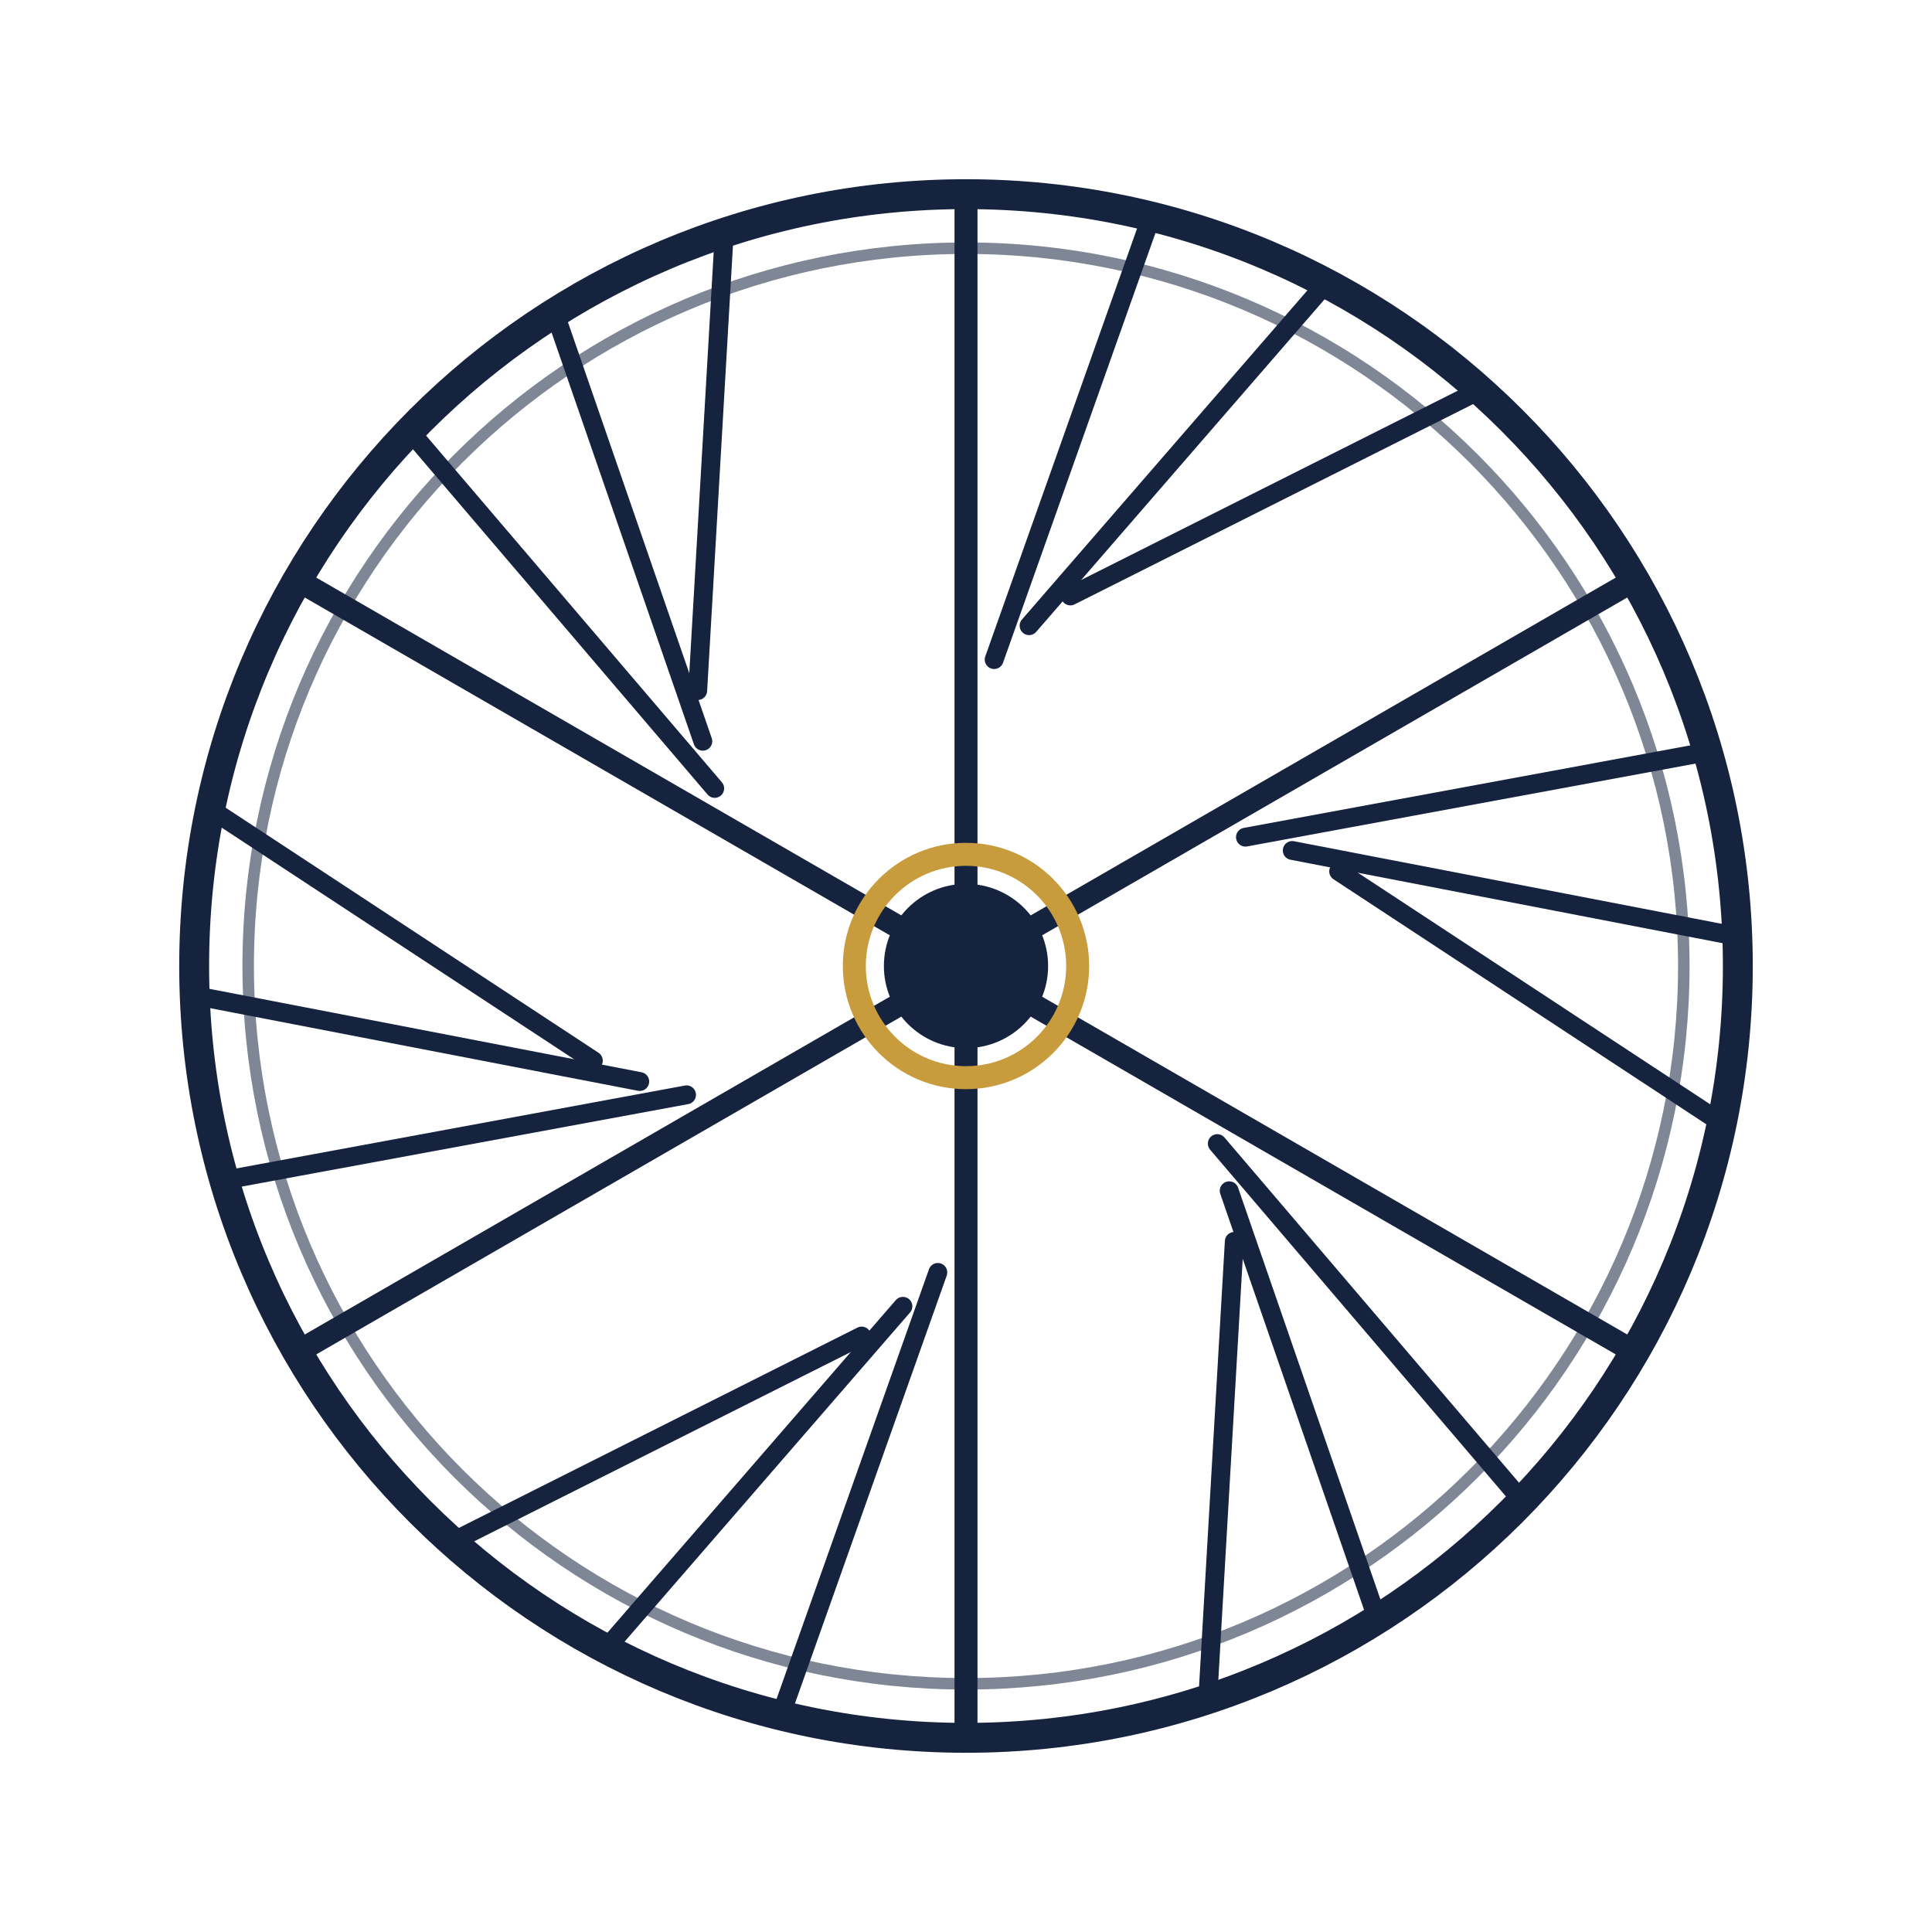
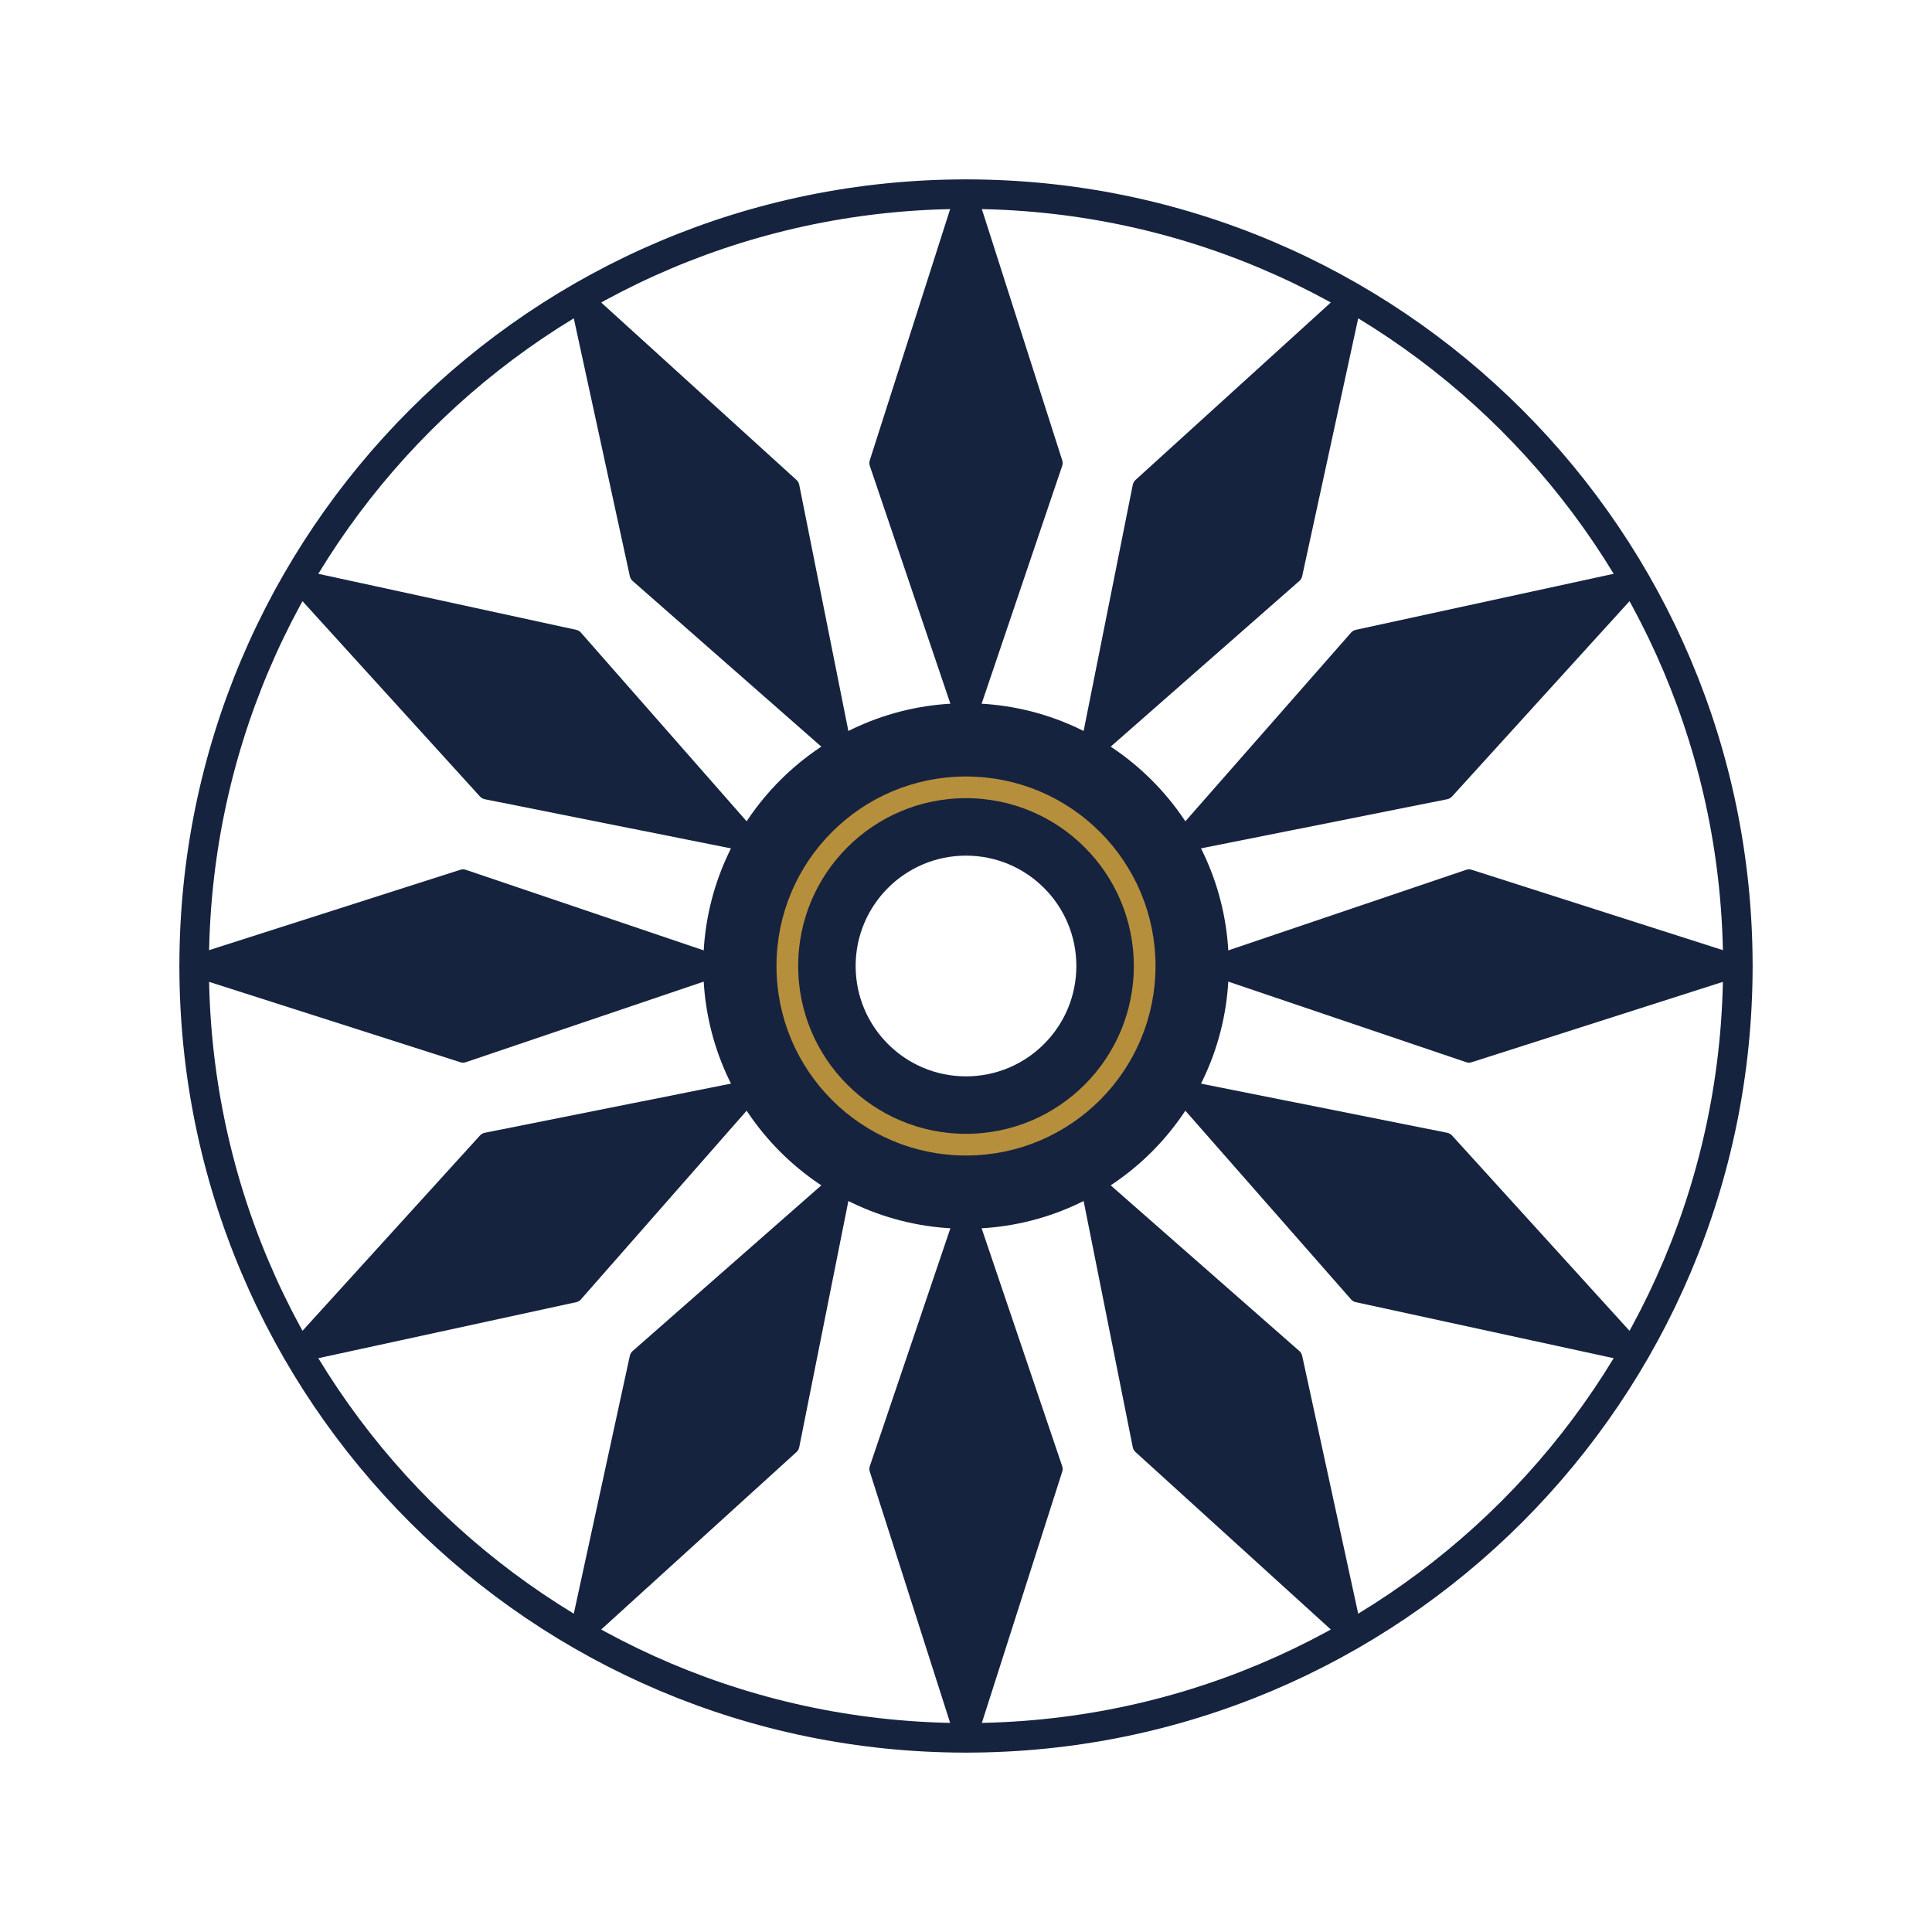
<svg xmlns="http://www.w3.org/2000/svg" width="400" height="400" viewBox="0 0 400 400">
  <rect x="0" y="0" width="400" height="400" fill="#FFFFFF" />
  <g transform="translate(30,30)">
-     <circle cx="170" cy="170" r="159.8" fill="#FFFFFF" stroke="#16233F" stroke-width="6.188" />
-     <circle cx="170" cy="170" r="148.614" fill="none" stroke="#16233F" stroke-width="2.38" opacity="0.55" />
-     <line x1="170" y1="154.7" x2="170" y2="12.597" stroke="#16233F" stroke-width="4.76" stroke-linecap="round" />
-     <line x1="175.829" y1="106.56" x2="207.546" y2="17.141" stroke="#16233F" stroke-width="3.903" stroke-linecap="round" />
-     <line x1="183.058" y1="99.545" x2="242.924" y2="30.509" stroke="#16233F" stroke-width="3.903" stroke-linecap="round" />
-     <line x1="191.607" y1="93.386" x2="274.092" y2="51.93" stroke="#16233F" stroke-width="3.903" stroke-linecap="round" />
-     <line x1="183.25" y1="162.35" x2="306.315" y2="91.299" stroke="#16233F" stroke-width="4.76" stroke-linecap="round" />
-     <line x1="227.856" y1="143.328" x2="321.153" y2="126.086" stroke="#16233F" stroke-width="3.903" stroke-linecap="round" />
-     <line x1="237.545" y1="146.081" x2="327.265" y2="163.409" stroke="#16233F" stroke-width="3.903" stroke-linecap="round" />
-     <line x1="247.153" y1="150.406" x2="324.298" y2="201.112" stroke="#16233F" stroke-width="3.903" stroke-linecap="round" />
-     <line x1="183.25" y1="177.65" x2="306.315" y2="248.701" stroke="#16233F" stroke-width="4.76" stroke-linecap="round" />
-     <line x1="222.026" y1="206.768" x2="283.607" y2="278.945" stroke="#16233F" stroke-width="3.903" stroke-linecap="round" />
-     <line x1="224.487" y1="216.536" x2="254.341" y2="302.9" stroke="#16233F" stroke-width="3.903" stroke-linecap="round" />
-     <line x1="225.546" y1="227.019" x2="220.205" y2="319.182" stroke="#16233F" stroke-width="3.903" stroke-linecap="round" />
-     <line x1="170" y1="185.3" x2="170" y2="327.403" stroke="#16233F" stroke-width="4.76" stroke-linecap="round" />
-     <line x1="164.171" y1="233.44" x2="132.454" y2="322.859" stroke="#16233F" stroke-width="3.903" stroke-linecap="round" />
-     <line x1="156.942" y1="240.455" x2="97.076" y2="309.491" stroke="#16233F" stroke-width="3.903" stroke-linecap="round" />
-     <line x1="148.393" y1="246.614" x2="65.908" y2="288.07" stroke="#16233F" stroke-width="3.903" stroke-linecap="round" />
-     <line x1="156.75" y1="177.65" x2="33.685" y2="248.701" stroke="#16233F" stroke-width="4.76" stroke-linecap="round" />
-     <line x1="112.144" y1="196.672" x2="18.847" y2="213.914" stroke="#16233F" stroke-width="3.903" stroke-linecap="round" />
-     <line x1="102.455" y1="193.919" x2="12.735" y2="176.591" stroke="#16233F" stroke-width="3.903" stroke-linecap="round" />
-     <line x1="92.847" y1="189.594" x2="15.702" y2="138.888" stroke="#16233F" stroke-width="3.903" stroke-linecap="round" />
-     <line x1="156.75" y1="162.35" x2="33.685" y2="91.298" stroke="#16233F" stroke-width="4.76" stroke-linecap="round" />
-     <line x1="117.974" y1="133.232" x2="56.393" y2="61.055" stroke="#16233F" stroke-width="3.903" stroke-linecap="round" />
-     <line x1="115.513" y1="123.464" x2="85.659" y2="37.1" stroke="#16233F" stroke-width="3.903" stroke-linecap="round" />
-     <line x1="114.454" y1="112.981" x2="119.795" y2="20.818" stroke="#16233F" stroke-width="3.903" stroke-linecap="round" />
-     <circle cx="170" cy="170" r="17" fill="#16233F" />
-     <circle cx="170" cy="170" r="23.12" fill="none" stroke="#C89B3C" stroke-width="4.76" />
+     <g>
+       <circle cx="170" cy="170" r="159.8" fill="none" stroke="#16233F" stroke-width="6.12" />
+       <polygon points="170,9.058 188.174,65.865 170,119.524 151.826,65.865" fill="#16233F" stroke="#16233F" stroke-width="3.672" stroke-linejoin="round" />
+       <polygon points="250.471,30.62 237.807,88.904 195.238,126.286 206.328,70.729" fill="#16233F" stroke="#16233F" stroke-width="3.672" stroke-linejoin="round" />
+       <polygon points="309.38,89.529 269.271,133.672 213.714,144.762 251.096,102.193" fill="#16233F" stroke="#16233F" stroke-width="3.672" stroke-linejoin="round" />
+       <polygon points="330.942,170 274.135,188.174 220.476,170 274.135,151.826" fill="#16233F" stroke="#16233F" stroke-width="3.672" stroke-linejoin="round" />
+       <polygon points="309.38,250.471 251.096,237.807 213.714,195.238 269.271,206.328" fill="#16233F" stroke="#16233F" stroke-width="3.672" stroke-linejoin="round" />
+       <polygon points="250.471,309.38 206.328,269.271 195.238,213.714 237.807,251.096" fill="#16233F" stroke="#16233F" stroke-width="3.672" stroke-linejoin="round" />
+       <polygon points="170,330.942 151.826,274.135 170,220.476 188.174,274.135" fill="#16233F" stroke="#16233F" stroke-width="3.672" stroke-linejoin="round" />
+       <polygon points="89.529,309.38 102.193,251.096 144.762,213.714 133.672,269.271" fill="#16233F" stroke="#16233F" stroke-width="3.672" stroke-linejoin="round" />
+       <polygon points="30.62,250.471 70.729,206.328 126.286,195.238 88.904,237.807" fill="#16233F" stroke="#16233F" stroke-width="3.672" stroke-linejoin="round" />
+       <polygon points="9.058,170 65.865,151.826 119.524,170 65.865,188.174" fill="#16233F" stroke="#16233F" stroke-width="3.672" stroke-linejoin="round" />
+       <polygon points="30.62,89.529 88.904,102.193 126.286,144.762 70.729,133.672" fill="#16233F" stroke="#16233F" stroke-width="3.672" stroke-linejoin="round" />
+       <polygon points="89.529,30.62 133.672,70.729 144.762,126.286 102.193,88.904" fill="#16233F" stroke="#16233F" stroke-width="3.672" stroke-linejoin="round" />
+       <circle cx="170" cy="170" r="54.4" fill="#16233F" />
+       <circle cx="170" cy="170" r="22.848" fill="#FFFFFF" />
+       <circle cx="170" cy="170" r="36.992" fill="none" stroke="#C89B3C" stroke-width="4.488" opacity="0.9" />
+     </g>
  </g>
</svg>
